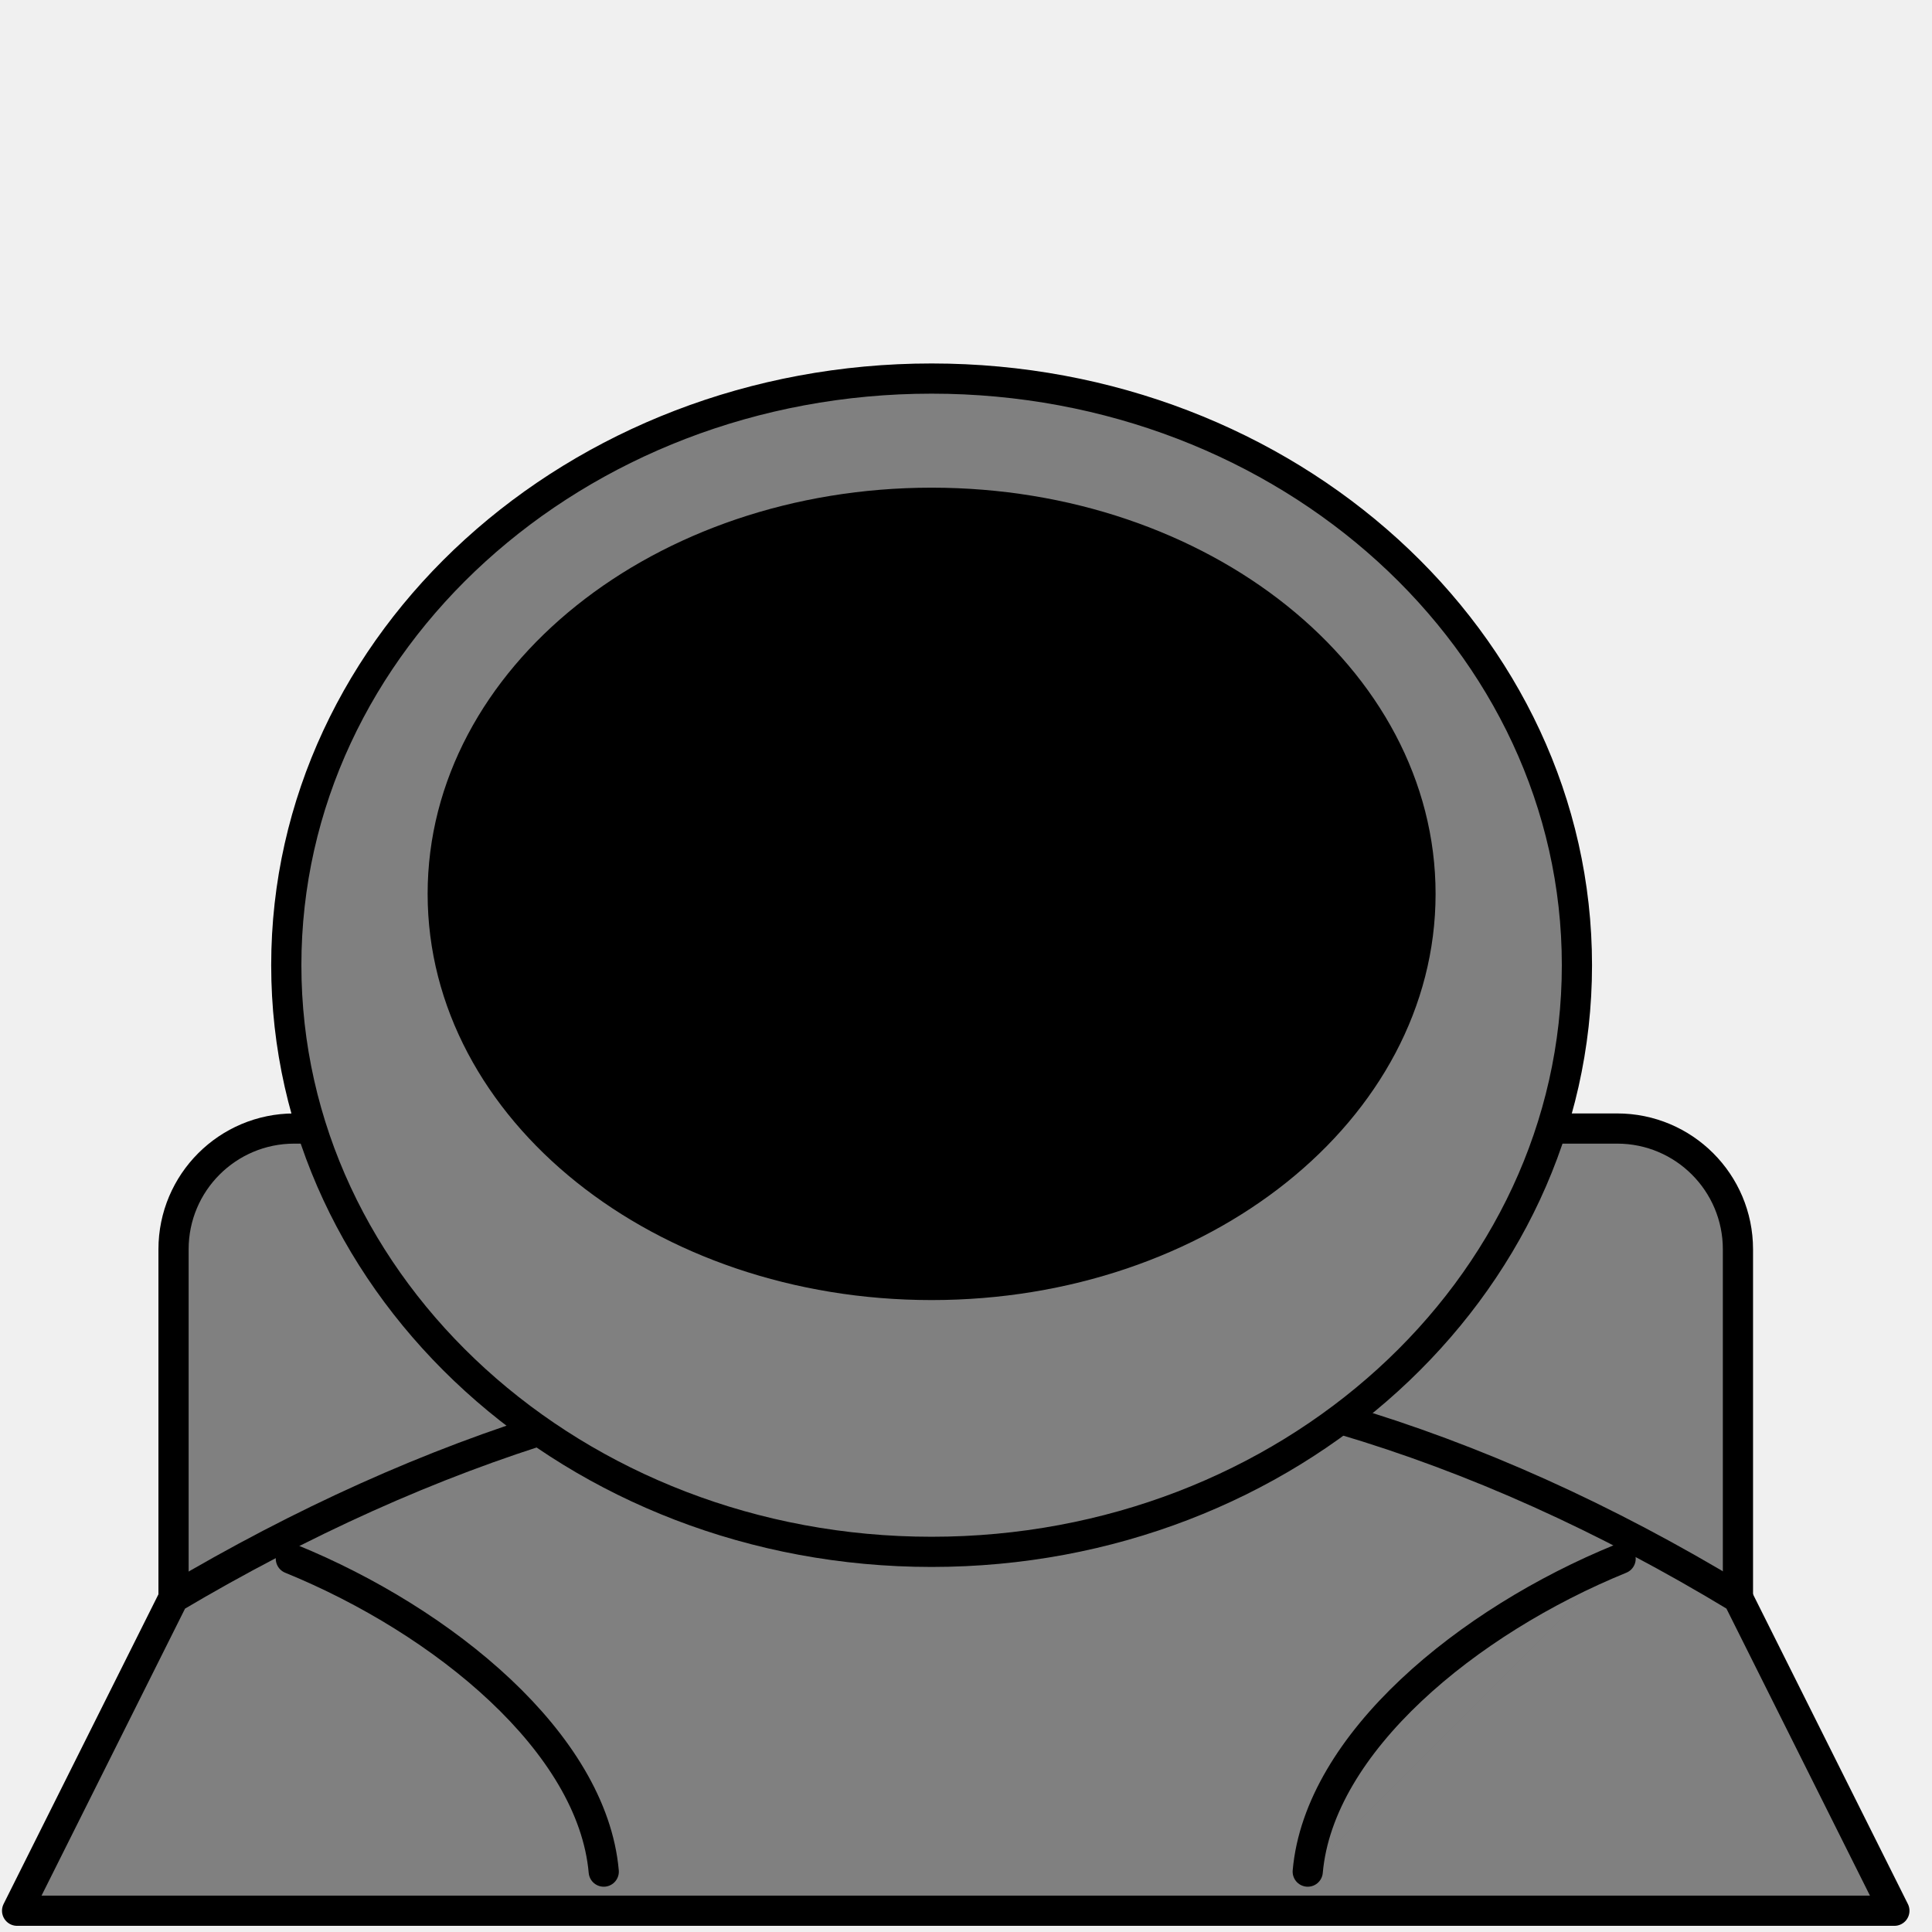
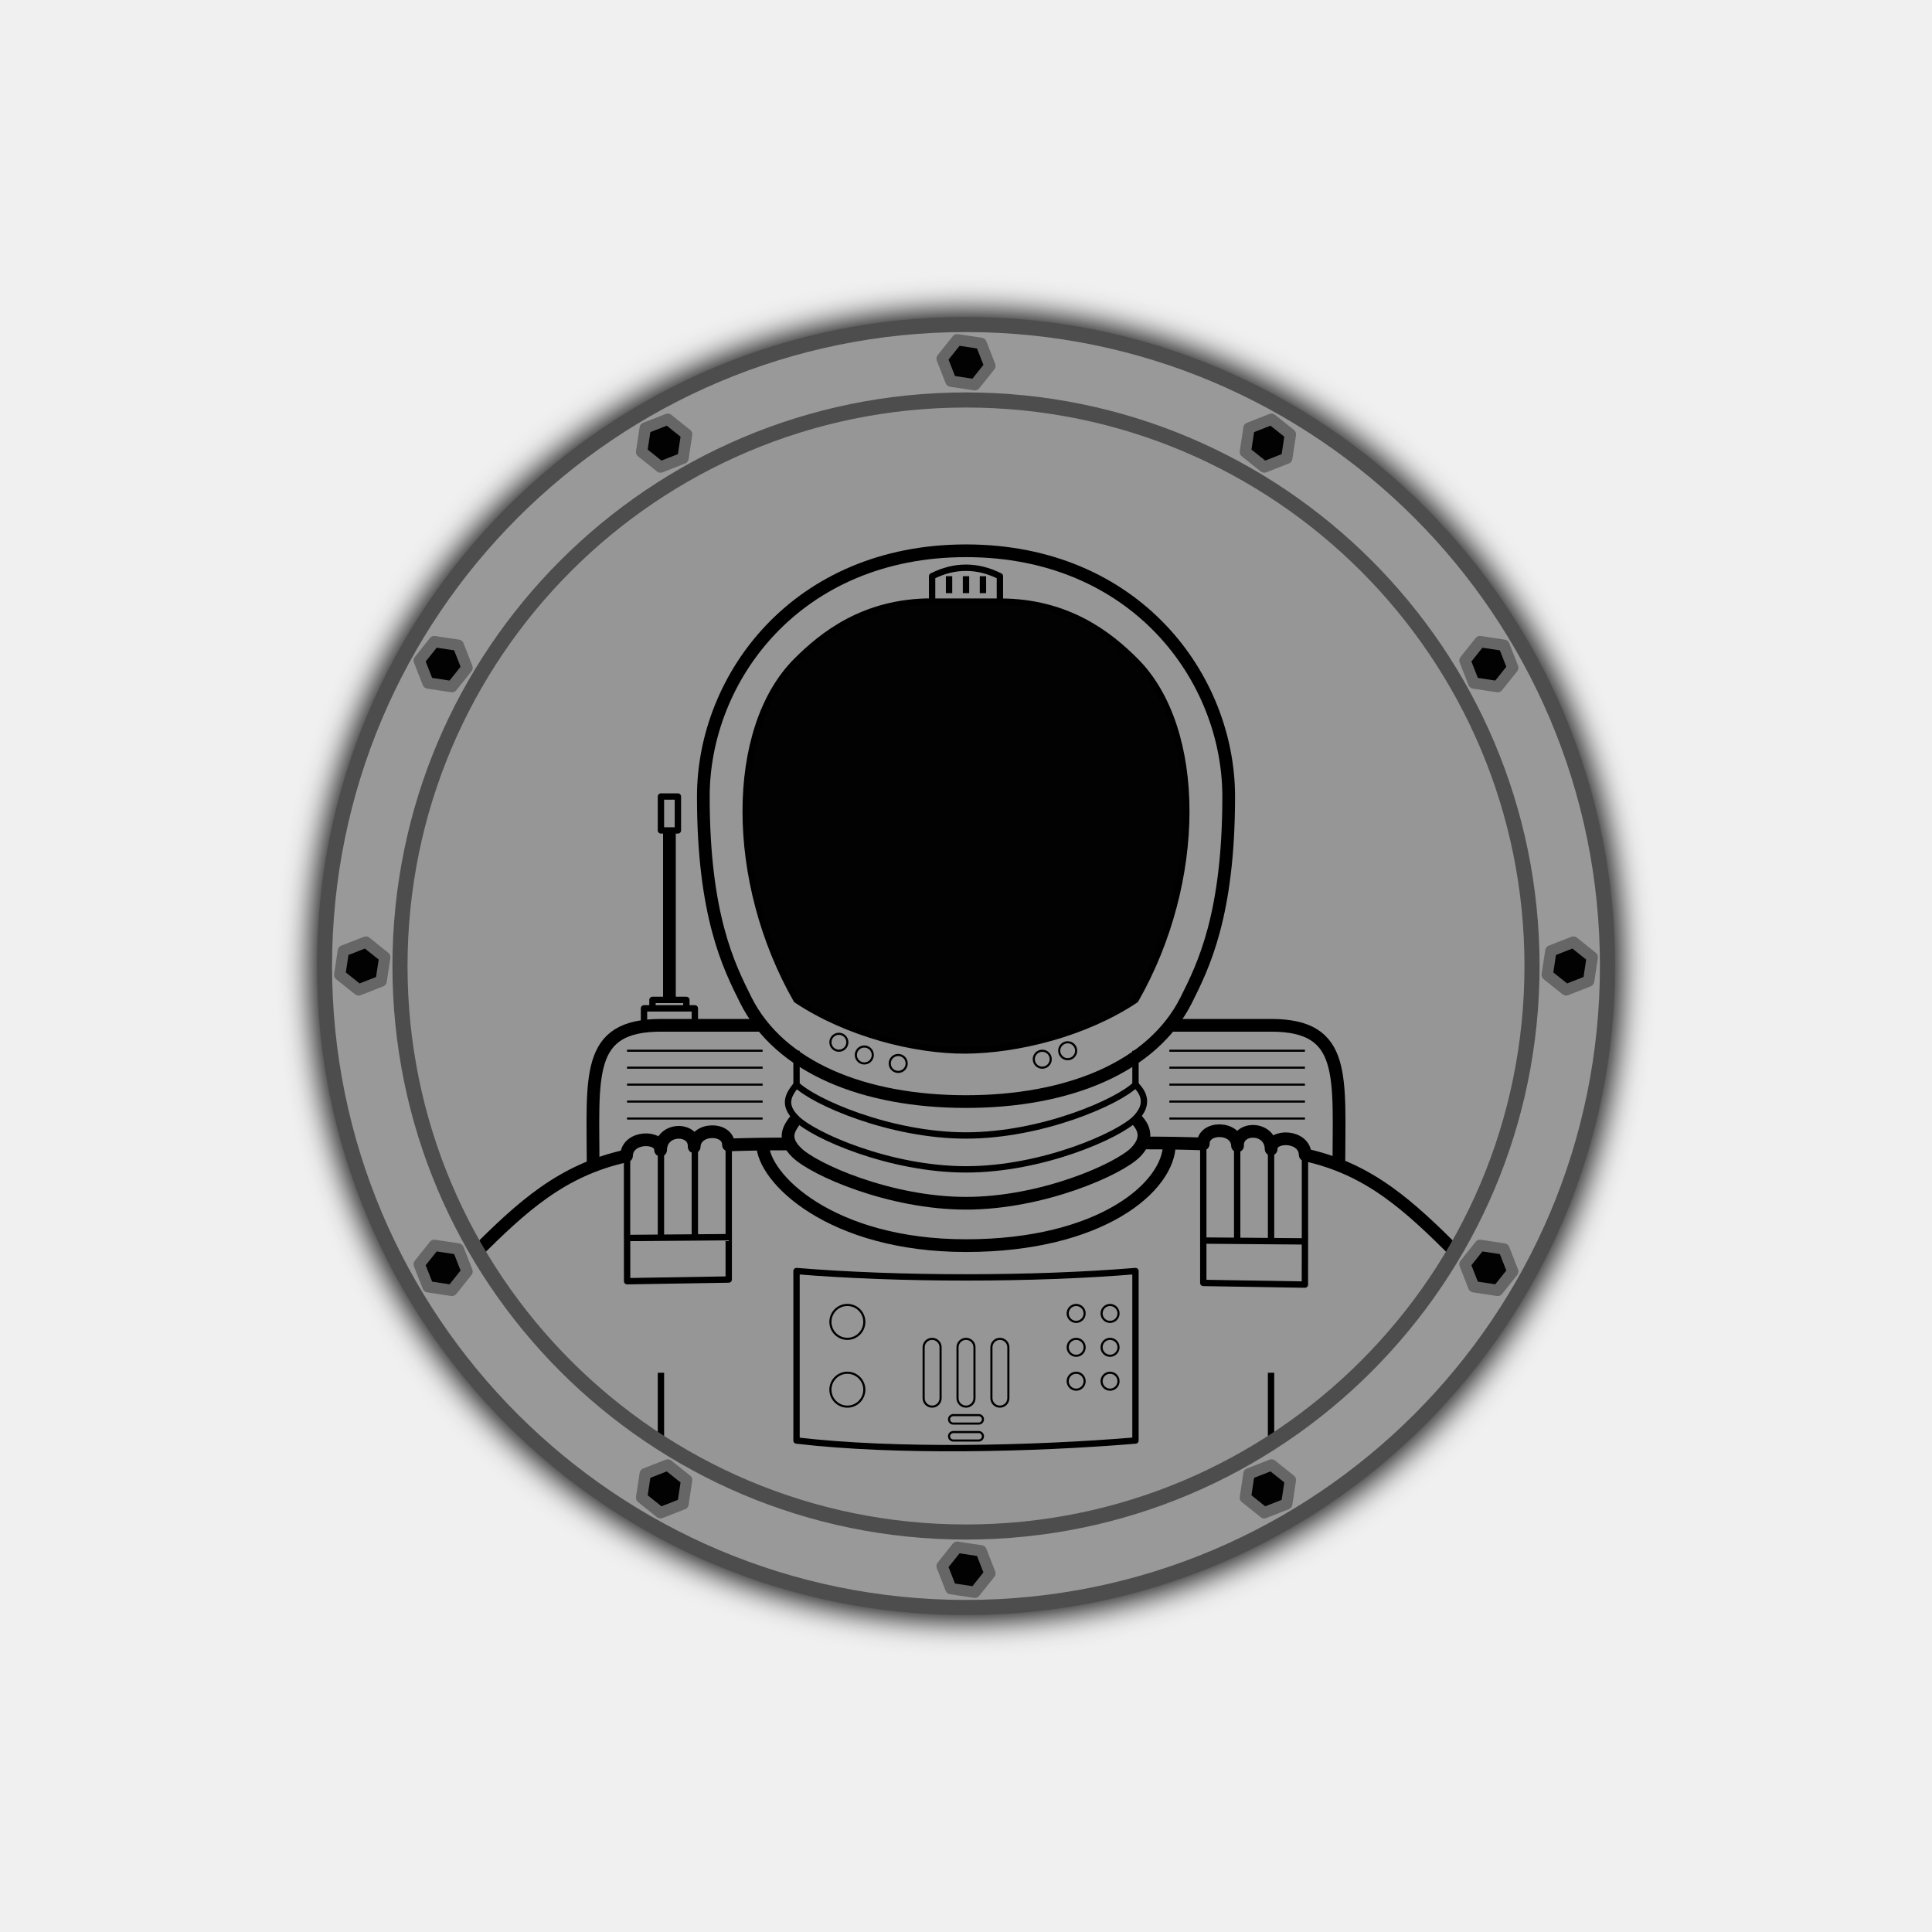
- <svg xmlns="http://www.w3.org/2000/svg" width="512" height="512" viewBox="0 0 135.467 135.467" version="1.1" id="svg8">
+ <svg xmlns="http://www.w3.org/2000/svg" width="512" height="512" viewBox="0 0 135.467 135.467" version="1.1" id="svg5">
  <defs id="defs2">
-     <marker style="overflow:visible;" id="Arrow1Mend" refX="0.0" refY="0.0" orient="auto">
-       <path transform="scale(0.4) rotate(180) translate(10,0)" style="fill-rule:evenodd;stroke:#ffffff;stroke-width:1pt;stroke-opacity:1;fill:#ffffff;fill-opacity:1" d="M 0.0,0.0 L 5.0,-5.0 L -12.5,0.0 L 5.0,5.0 L 0.0,0.0 z " id="path868" />
-     </marker>
-     <marker style="overflow:visible;" id="marker1227" refX="0.0" refY="0.0" orient="auto">
-       <path transform="scale(0.8) rotate(180) translate(12.5,0)" style="fill-rule:evenodd;stroke:#ffffff;stroke-width:1pt;stroke-opacity:1;fill:#ffffff;fill-opacity:1" d="M 0.0,0.0 L 5.0,-5.0 L -12.5,0.0 L 5.0,5.0 L 0.0,0.0 z " id="path1225" />
-     </marker>
-     <marker style="overflow:visible;" id="Arrow1Lend" refX="0.0" refY="0.0" orient="auto">
-       <path transform="scale(0.8) rotate(180) translate(12.5,0)" style="fill-rule:evenodd;stroke:#ffffff;stroke-width:1pt;stroke-opacity:1;fill:#ffffff;fill-opacity:1" d="M 0.0,0.0 L 5.0,-5.0 L -12.5,0.0 L 5.0,5.0 L 0.0,0.0 z " id="path862" />
-     </marker>
+     <filter style="color-interpolation-filters:sRGB" id="filter3401" x="-0.032" y="-0.032" width="1.064" height="1.064">
+       <feGaussianBlur stdDeviation="1.054" id="feGaussianBlur3403" />
+     </filter>
  </defs>
-   <g id="layer2" style="display:none">
-     <rect style="fill:#f1511b;fill-opacity:1;stroke:#000000;stroke-width:2.117;stroke-linecap:round;stroke-linejoin:round;stroke-miterlimit:4;stroke-dasharray:none;stroke-opacity:1;stop-color:#000000" id="rect14474" width="131.233" height="131.233" x="2.117" y="2.117" ry="66.675" rx="66.612" />
+   <g id="layer4" style="display:inline">
+     <rect style="display:inline;mix-blend-mode:normal;fill:#000000;fill-opacity:0.982;stroke:#1a1a1a;stroke-width:0.794;stroke-linejoin:round;stroke-miterlimit:0;paint-order:markers fill stroke;filter:url(#filter3401);stop-color:#000000" id="rect91" width="91.017" height="91.017" x="22.225" y="22.225" ry="45.508" rx="45.508" />
+     <rect style="display:inline;fill:#999999;fill-opacity:0.982;stroke:none;stroke-width:0.794;stroke-linejoin:round;stroke-miterlimit:0;paint-order:markers fill stroke;stop-color:#000000" id="rect91-3" width="84.667" height="84.667" x="25.4" y="25.4" ry="42.317" rx="42.333" />
  </g>
  <g id="layer1">
-     <rect style="fill:#808080;fill-opacity:1;stroke:#000000;stroke-width:2.117;stroke-linecap:round;stroke-linejoin:round;stroke-miterlimit:4;stroke-dasharray:none;stop-color:#000000" id="rect1489" width="109.692" height="52.104" x="12.168" y="79.13" rx="8.467" ry="8.467" />
-     <path style="fill:#808080;fill-opacity:1;stroke:#000000;stroke-width:2.117;stroke-linecap:round;stroke-linejoin:round;stroke-miterlimit:4;stroke-dasharray:none;stop-color:#000000" d="M 1.199,133.976 H 132.829 l -10.969,-21.938 c -37.144,-22.52 -73.678,-21.351 -109.692,0 L 1.199,133.976" id="path1180" />
-     <ellipse style="fill:#808080;fill-opacity:1;stroke:#000000;stroke-width:2.117;stroke-linecap:round;stroke-linejoin:round;stroke-miterlimit:4;stroke-dasharray:none;stop-color:#000000" id="path1065" cx="65.322" cy="67.678" rx="45.248" ry="41.134" />
-     <ellipse style="fill:#000000;fill-opacity:0.999;stroke:#000000;stroke-width:2.117;stroke-linecap:round;stroke-linejoin:round;stroke-miterlimit:4;stroke-dasharray:none;stop-color:#000000" id="path1041" ry="27.423" rx="34.279" cy="62.676" cx="65.322" />
-     <path style="fill:#808080;fill-opacity:1;stroke:#000000;stroke-width:2.117;stroke-linecap:round;stroke-linejoin:round;stroke-miterlimit:4;stroke-dasharray:none;stop-color:#000000" d="m 20.395,109.295 c 10.72,4.372 21.14,12.914 21.938,21.938" id="path1622" />
-     <path style="fill:#808080;fill-opacity:1;stroke:#000000;stroke-width:2.117;stroke-linecap:round;stroke-linejoin:round;stroke-miterlimit:4;stroke-dasharray:none;stop-color:#000000" d="m 113.633,109.295 c -10.72,4.372 -21.14,12.914 -21.938,21.938" id="path1622-3" />
+     <g id="g1-6" transform="matrix(0.5614062,0,0,0.5614062,29.70742,32.08402)">
+       <path style="fill:none;fill-opacity:0.982;stroke:#000000;stroke-width:1.587;stroke-linejoin:round;stroke-miterlimit:0;stroke-dasharray:none;paint-order:markers fill stroke;stop-color:#000000" d="m 40.217,67.733 c 4.233,8.467 14.817,12.7 27.517,12.7 12.7,10e-7 23.283,-4.233 27.517,-12.7 2.117,-4.233 5.292,-10.583 5.292,-25.4 0,-14.817 -11.642,-30.692 -32.808,-30.692 -21.167,0 -32.808,15.875 -32.808,30.692 0,14.817 3.175,21.167 5.292,25.4 z" id="path441" />
+       <path style="fill:#000000;fill-opacity:0.982;stroke:#000000;stroke-width:0.794;stroke-linejoin:round;stroke-miterlimit:0;stroke-dasharray:none;paint-order:markers fill stroke;stop-color:#000000" d="m 63.41,17.98 c -8.377,0.012 -13.557,4.134 -16.843,7.42 -8.467,8.467 -8.467,27.517 0,42.333 6.35,4.233 14.817,6.35 21.074,6.317 6.442,-0.034 14.909,-2.084 21.259,-6.317 8.467,-14.817 8.467,-33.867 0,-42.333 -3.268,-3.268 -8.467,-7.408 -16.933,-7.408" id="path4942" />
+       <path style="fill:none;fill-opacity:0.982;stroke:#000000;stroke-width:0.794;stroke-linejoin:round;stroke-miterlimit:0;stroke-dasharray:none;paint-order:markers fill stroke;stop-color:#000000" d="m 46.567,74.083 v 4.233 c 2.117,2.117 11.642,6.35 21.167,6.35 9.525,-10e-7 19.05,-4.233 21.167,-6.35 l 10e-7,-4.233" id="path6945" />
+       <path style="fill:none;fill-opacity:0.982;stroke:#000000;stroke-width:0.794;stroke-linejoin:round;stroke-miterlimit:0;stroke-dasharray:none;paint-order:markers fill stroke;stop-color:#000000" d="m 46.567,78.317 c -0.977,1.218 -1.793,2.467 0,4.233 2.117,2.117 11.642,6.35 21.167,6.35 9.525,-10e-7 19.05,-4.233 21.167,-6.35 1.339,-1.371 1.482,-2.778 10e-7,-4.233" id="path6945-3" />
+       <path style="fill:none;fill-opacity:0.982;stroke:#000000;stroke-width:1.587;stroke-linejoin:round;stroke-miterlimit:0;stroke-dasharray:none;paint-order:markers fill stroke;stop-color:#000000" d="m 46.567,82.55 c -0.977,1.218 -1.793,2.467 0,4.233 2.117,2.117 11.642,6.35 21.167,6.35 9.525,0 19.05,-4.233 21.167,-6.35 1.339,-1.371 1.482,-2.778 10e-7,-4.233" id="path6945-3-6" />
+       <path style="fill:none;fill-opacity:0.982;stroke:#000000;stroke-width:1.587;stroke-linejoin:round;stroke-miterlimit:0;stroke-dasharray:none;paint-order:markers fill stroke;stop-color:#000000" d="m 45.508,85.725 c -2.72,0 -5.189,0.04 -7.442,0.123 0.034,-2.24 -4.199,-2.24 -4.282,0.231 0.082,-2.471 -4.151,-2.471 -4.195,0.415 0.044,-1.828 -4.189,-1.828 -4.259,0.723 -8.063,1.763 -13.012,6.297 -18.98,12.265" id="path8832" />
+       <path style="fill:none;fill-opacity:0.982;stroke:#000000;stroke-width:1.587;stroke-linejoin:round;stroke-miterlimit:0;stroke-dasharray:none;paint-order:markers fill stroke;stop-color:#000000" d="m 89.924,85.602 c 2.72,0 5.189,0.04 7.442,0.123 -0.034,-2.24 4.199,-2.24 4.282,0.231 -0.082,-2.471 4.151,-2.471 4.195,0.415 -0.044,-1.828 4.189,-1.828 4.259,0.723 8.063,1.763 13.046,6.42 19.014,12.389" id="path8832-5" />
+       <path style="fill:none;fill-opacity:0.982;stroke:#000000;stroke-width:0.794;stroke-linejoin:round;stroke-miterlimit:0;stroke-dasharray:none;paint-order:markers fill stroke;stop-color:#000000" d="M 25.4,86.783 V 97.367" id="path10849" />
+       <path style="fill:none;fill-opacity:0.982;stroke:#000000;stroke-width:0.794;stroke-linejoin:round;stroke-miterlimit:0;stroke-dasharray:none;paint-order:markers fill stroke;stop-color:#000000" d="M 29.633,85.725 V 97.367" id="path10851" />
+       <path style="fill:none;fill-opacity:0.982;stroke:#000000;stroke-width:0.794;stroke-linejoin:round;stroke-miterlimit:0;stroke-dasharray:none;paint-order:markers fill stroke;stop-color:#000000" d="M 33.867,85.725 V 97.367" id="path10853" />
+       <path style="fill:none;fill-opacity:0.982;stroke:#000000;stroke-width:0.794;stroke-linejoin:round;stroke-miterlimit:0;stroke-dasharray:none;paint-order:markers fill stroke;stop-color:#000000" d="m 38.1,85.725 -1e-6,11.642" id="path10855" />
+       <path style="fill:none;fill-opacity:0.982;stroke:#000000;stroke-width:0.794;stroke-linejoin:round;stroke-miterlimit:0;stroke-dasharray:none;paint-order:markers fill stroke;stop-color:#000000" d="m 38.1,97.367 v 5.292 l -12.692,0.21 -0.004,-5.397 z" id="path11508" />
+       <path style="fill:none;fill-opacity:0.982;stroke:#000000;stroke-width:0.794;stroke-linejoin:round;stroke-miterlimit:0;stroke-dasharray:none;paint-order:markers fill stroke;stop-color:#000000" d="M 110.069,87.207 V 97.791" id="path10849-3" />
+       <path style="fill:none;fill-opacity:0.982;stroke:#000000;stroke-width:0.794;stroke-linejoin:round;stroke-miterlimit:0;stroke-dasharray:none;paint-order:markers fill stroke;stop-color:#000000" d="m 105.835,86.149 v 11.642" id="path10851-5" />
+       <path style="fill:none;fill-opacity:0.982;stroke:#000000;stroke-width:0.794;stroke-linejoin:round;stroke-miterlimit:0;stroke-dasharray:none;paint-order:markers fill stroke;stop-color:#000000" d="M 101.602,86.149 V 97.791" id="path10853-6" />
+       <path style="fill:none;fill-opacity:0.982;stroke:#000000;stroke-width:0.794;stroke-linejoin:round;stroke-miterlimit:0;stroke-dasharray:none;paint-order:markers fill stroke;stop-color:#000000" d="M 97.369,86.149 V 97.791" id="path10855-2" />
+       <path style="fill:none;fill-opacity:0.982;stroke:#000000;stroke-width:0.794;stroke-linejoin:round;stroke-miterlimit:0;stroke-dasharray:none;paint-order:markers fill stroke;stop-color:#000000" d="m 97.369,97.791 v 5.292 l 12.692,0.21 0.004,-5.397 z" id="path11508-9" />
+       <path style="fill:none;fill-opacity:0.982;stroke:#000000;stroke-width:1.587;stroke-linejoin:round;stroke-miterlimit:0;stroke-dasharray:none;paint-order:markers fill stroke;stop-color:#000000" d="m 42.333,85.725 c 2e-6,4.233 8.467,12.7 25.4,12.7 16.933,0 25.4,-7.408 25.4,-12.7" id="path12184" />
+       <path style="fill:none;fill-opacity:0.982;stroke:#000000;stroke-width:0.794;stroke-linejoin:round;stroke-miterlimit:0;stroke-dasharray:none;paint-order:markers fill stroke;stop-color:#000000" d="m 88.9,101.6 v 21.167 c -12.7,1.058 -29.968,1.459 -42.333,0 V 101.6 c 12.7,1.058 29.633,1.058 42.333,0 z" id="path13610" />
+       <path style="fill:none;fill-opacity:0.982;stroke:#000000;stroke-width:0.794;stroke-linejoin:round;stroke-miterlimit:0;stroke-dasharray:none;paint-order:markers fill stroke;stop-color:#000000" d="m 63.5,14.817 v 3.175 c 2.863,-1e-6 5.683,-1e-6 8.467,0 v -3.175 c -2.813,-1.403 -5.635,-1.419 -8.467,0 z" id="path14341" />
+       <path style="fill:none;fill-opacity:0.982;stroke:#000000;stroke-width:0.794;stroke-linejoin:round;stroke-miterlimit:0;stroke-dasharray:none;paint-order:markers fill stroke;stop-color:#000000" d="m 65.617,14.817 v 2.117" id="path14504" />
+       <path style="fill:none;fill-opacity:0.982;stroke:#000000;stroke-width:0.794;stroke-linejoin:round;stroke-miterlimit:0;stroke-dasharray:none;paint-order:markers fill stroke;stop-color:#000000" d="m 67.733,14.817 v 2.117" id="path14506" />
+       <path style="fill:none;fill-opacity:0.982;stroke:#000000;stroke-width:0.794;stroke-linejoin:round;stroke-miterlimit:0;stroke-dasharray:none;paint-order:markers fill stroke;stop-color:#000000" d="m 69.85,14.817 v 2.117" id="path14508" />
+       <circle style="fill:none;fill-opacity:0.982;stroke:#000000;stroke-width:0.265;stroke-linejoin:round;stroke-miterlimit:0;stroke-dasharray:none;paint-order:markers fill stroke;stop-color:#000000" id="path15429" cx="77.258" cy="75.142" r="1.058" />
+       <circle style="fill:none;fill-opacity:0.982;stroke:#000000;stroke-width:0.265;stroke-linejoin:round;stroke-miterlimit:0;stroke-dasharray:none;paint-order:markers fill stroke;stop-color:#000000" id="path15431" cx="80.433" cy="74.083" r="1.058" />
+       <circle style="fill:none;fill-opacity:0.982;stroke:#000000;stroke-width:0.265;stroke-linejoin:round;stroke-miterlimit:0;stroke-dasharray:none;paint-order:markers fill stroke;stop-color:#000000" id="path15433" cx="59.267" cy="75.671" r="1.058" />
+       <circle style="fill:none;fill-opacity:0.982;stroke:#000000;stroke-width:0.265;stroke-linejoin:round;stroke-miterlimit:0;stroke-dasharray:none;paint-order:markers fill stroke;stop-color:#000000" id="path15435" cx="51.858" cy="73.025" r="1.058" />
+       <circle style="fill:none;fill-opacity:0.982;stroke:#000000;stroke-width:0.265;stroke-linejoin:round;stroke-miterlimit:0;stroke-dasharray:none;paint-order:markers fill stroke;stop-color:#000000" id="path15437" cx="55.033" cy="74.613" r="1.058" />
+       <rect style="fill:none;fill-opacity:0.982;stroke:#000000;stroke-width:0.265;stroke-linejoin:round;stroke-miterlimit:0;stroke-dasharray:none;paint-order:markers fill stroke;stop-color:#000000" id="rect16434" width="2.117" height="8.467" x="66.675" y="110.067" ry="1.058" />
+       <rect style="fill:none;fill-opacity:0.982;stroke:#000000;stroke-width:0.265;stroke-linejoin:round;stroke-miterlimit:0;stroke-dasharray:none;paint-order:markers fill stroke;stop-color:#000000" id="rect16434-1" width="2.117" height="8.467" x="62.442" y="110.067" ry="1.058" />
+       <rect style="fill:none;fill-opacity:0.982;stroke:#000000;stroke-width:0.265;stroke-linejoin:round;stroke-miterlimit:0;stroke-dasharray:none;paint-order:markers fill stroke;stop-color:#000000" id="rect16434-2" width="2.117" height="8.467" x="70.908" y="110.067" ry="1.058" />
+       <circle style="fill:none;fill-opacity:0.982;stroke:#000000;stroke-width:0.265;stroke-linejoin:round;stroke-miterlimit:0;stroke-dasharray:none;paint-order:markers fill stroke;stop-color:#000000" id="path16681" cx="52.917" cy="107.95" r="2.117" />
+       <circle style="fill:none;fill-opacity:0.982;stroke:#000000;stroke-width:0.265;stroke-linejoin:round;stroke-miterlimit:0;stroke-dasharray:none;paint-order:markers fill stroke;stop-color:#000000" id="path16683" cx="52.917" cy="116.417" r="2.117" />
+       <circle style="fill:none;fill-opacity:0.982;stroke:#000000;stroke-width:0.265;stroke-linejoin:round;stroke-miterlimit:0;stroke-dasharray:none;paint-order:markers fill stroke;stop-color:#000000" id="path16685" cx="81.492" cy="106.892" r="1.058" />
+       <circle style="fill:none;fill-opacity:0.982;stroke:#000000;stroke-width:0.265;stroke-linejoin:round;stroke-miterlimit:0;stroke-dasharray:none;paint-order:markers fill stroke;stop-color:#000000" id="path16687" cx="85.725" cy="106.892" r="1.058" />
+       <circle style="fill:none;fill-opacity:0.982;stroke:#000000;stroke-width:0.265;stroke-linejoin:round;stroke-miterlimit:0;stroke-dasharray:none;paint-order:markers fill stroke;stop-color:#000000" id="path16689" cx="81.492" cy="111.125" r="1.058" />
+       <circle style="fill:none;fill-opacity:0.982;stroke:#000000;stroke-width:0.265;stroke-linejoin:round;stroke-miterlimit:0;stroke-dasharray:none;paint-order:markers fill stroke;stop-color:#000000" id="path16691" cx="85.725" cy="111.125" r="1.058" />
+       <circle style="fill:none;fill-opacity:0.982;stroke:#000000;stroke-width:0.265;stroke-linejoin:round;stroke-miterlimit:0;stroke-dasharray:none;paint-order:markers fill stroke;stop-color:#000000" id="path16693" cx="81.492" cy="115.358" r="1.058" />
+       <circle style="fill:none;fill-opacity:0.982;stroke:#000000;stroke-width:0.265;stroke-linejoin:round;stroke-miterlimit:0;stroke-dasharray:none;paint-order:markers fill stroke;stop-color:#000000" id="path16695" cx="85.725" cy="115.358" r="1.058" />
+       <rect style="fill:none;fill-opacity:0.982;stroke:#000000;stroke-width:0.265;stroke-linejoin:round;stroke-miterlimit:0;stroke-dasharray:none;paint-order:markers fill stroke;stop-color:#000000" id="rect16721" width="4.233" height="1.058" x="65.617" y="119.592" ry="0.529" />
+       <rect style="fill:none;fill-opacity:0.982;stroke:#000000;stroke-width:0.265;stroke-linejoin:round;stroke-miterlimit:0;stroke-dasharray:none;paint-order:markers fill stroke;stop-color:#000000" id="rect16723" width="4.233" height="1.058" x="65.617" y="121.708" ry="0.529" />
+       <path style="fill:none;fill-opacity:0.982;stroke:#000000;stroke-width:1.587;stroke-linejoin:round;stroke-miterlimit:0;stroke-dasharray:none;paint-order:markers fill stroke;stop-color:#000000" d="m 21.167,88.9 c 0,-11.642 -1.058,-17.992 8.467,-17.992 h 12.7" id="path16758" />
+       <path style="fill:none;fill-opacity:0.982;stroke:#000000;stroke-width:1.587;stroke-linejoin:round;stroke-miterlimit:0;stroke-dasharray:none;paint-order:markers fill stroke;stop-color:#000000" d="m 114.3,88.9 c 0,-11.642 1.058,-17.992 -8.467,-17.992 h -12.7" id="path16758-0" />
+       <path style="fill:none;fill-opacity:0.982;stroke:#000000;stroke-width:0.794;stroke-linejoin:round;stroke-miterlimit:0;stroke-dasharray:none;paint-order:markers fill stroke;stop-color:#000000" d="m 27.517,70.908 v -2.117 h 6.35 v 2.117" id="path17677" />
+       <path style="fill:none;fill-opacity:0.982;stroke:#000000;stroke-width:0.794;stroke-linejoin:round;stroke-miterlimit:0;stroke-dasharray:none;paint-order:markers fill stroke;stop-color:#000000" d="m 28.575,68.792 v -1.058 h 4.233 v 1.058" id="path17712" />
+       <path style="fill:none;fill-opacity:0.982;stroke:#000000;stroke-width:1.587;stroke-linejoin:round;stroke-miterlimit:0;stroke-dasharray:none;paint-order:markers fill stroke;stop-color:#000000" d="m 30.692,67.733 -1e-6,-21.167" id="path17714" />
+       <path style="fill:none;fill-opacity:0.982;stroke:#000000;stroke-width:0.794;stroke-linejoin:round;stroke-miterlimit:0;stroke-dasharray:none;paint-order:markers fill stroke;stop-color:#000000" d="m 29.633,42.333 v 4.233 h 2.117 v -4.233 z" id="path17924" />
+       <path style="fill:none;fill-opacity:0.982;stroke:#000000;stroke-width:0.265;stroke-linejoin:round;stroke-miterlimit:0;stroke-dasharray:none;paint-order:markers fill stroke;stop-color:#000000" d="M 25.4,76.2 H 42.333" id="path18094" />
+       <path style="fill:none;fill-opacity:0.982;stroke:#000000;stroke-width:0.265;stroke-linejoin:round;stroke-miterlimit:0;stroke-dasharray:none;paint-order:markers fill stroke;stop-color:#000000" d="M 25.4,80.433 H 42.333" id="path18096" />
+       <path style="fill:none;fill-opacity:0.982;stroke:#000000;stroke-width:0.265;stroke-linejoin:round;stroke-miterlimit:0;stroke-dasharray:none;paint-order:markers fill stroke;stop-color:#000000" d="M 25.4,78.317 H 42.333" id="path18098" />
+       <path style="fill:none;fill-opacity:0.982;stroke:#000000;stroke-width:0.265;stroke-linejoin:round;stroke-miterlimit:0;stroke-dasharray:none;paint-order:markers fill stroke;stop-color:#000000" d="M 25.4,82.55 H 42.333" id="path18100" />
+       <path style="fill:none;fill-opacity:0.982;stroke:#000000;stroke-width:0.265;stroke-linejoin:round;stroke-miterlimit:0;stroke-dasharray:none;paint-order:markers fill stroke;stop-color:#000000" d="M 25.4,74.083 H 42.333" id="path18102" />
+       <path style="fill:none;fill-opacity:0.982;stroke:#000000;stroke-width:0.265;stroke-linejoin:round;stroke-miterlimit:0;stroke-dasharray:none;paint-order:markers fill stroke;stop-color:#000000" d="m 93.133,76.2 h 16.933" id="path18094-9" />
+       <path style="fill:none;fill-opacity:0.982;stroke:#000000;stroke-width:0.265;stroke-linejoin:round;stroke-miterlimit:0;stroke-dasharray:none;paint-order:markers fill stroke;stop-color:#000000" d="m 93.133,80.433 h 16.933" id="path18096-3" />
+       <path style="fill:none;fill-opacity:0.982;stroke:#000000;stroke-width:0.265;stroke-linejoin:round;stroke-miterlimit:0;stroke-dasharray:none;paint-order:markers fill stroke;stop-color:#000000" d="m 93.133,78.317 h 16.933" id="path18098-6" />
+       <path style="fill:none;fill-opacity:0.982;stroke:#000000;stroke-width:0.265;stroke-linejoin:round;stroke-miterlimit:0;stroke-dasharray:none;paint-order:markers fill stroke;stop-color:#000000" d="m 93.133,82.55 h 16.933" id="path18100-0" />
+       <path style="fill:none;fill-opacity:0.982;stroke:#000000;stroke-width:0.265;stroke-linejoin:round;stroke-miterlimit:0;stroke-dasharray:none;paint-order:markers fill stroke;stop-color:#000000" d="m 93.133,74.083 h 16.933" id="path18102-6" />
+       <path style="fill:none;fill-opacity:0.982;stroke:#000000;stroke-width:0.794;stroke-linejoin:round;stroke-miterlimit:0;stroke-dasharray:none;paint-order:markers fill stroke;stop-color:#000000" d="m 29.633,114.3 1e-6,16.933" id="path13748" />
+       <path style="fill:none;fill-opacity:0.982;stroke:#000000;stroke-width:0.794;stroke-linejoin:round;stroke-miterlimit:0;stroke-dasharray:none;paint-order:markers fill stroke;stop-color:#000000" d="m 105.833,114.3 v 16.933" id="path13750" />
+     </g>
+   </g>
+   <g id="layer2">
+     <rect style="fill:none;fill-opacity:0.982;stroke:#4d4d4d;stroke-width:6.35;stroke-linejoin:round;stroke-miterlimit:0;stroke-dasharray:none;paint-order:markers fill stroke;stop-color:#000000" id="rect1282" width="84.667" height="84.667" x="25.4" y="25.4" rx="42.333" ry="42.333" />
+     <rect style="fill:none;fill-opacity:0.982;stroke:#999999;stroke-width:4.233;stroke-linejoin:round;stroke-miterlimit:0;stroke-dasharray:none;paint-order:markers fill stroke;stop-color:#000000" id="rect1594" width="84.667" height="84.667" x="25.4" y="25.4" rx="42.333" ry="42.333" />
+     <path style="fill:#000000;fill-opacity:0.982;stroke:#666666;stroke-width:4.187;stroke-linejoin:round;stroke-miterlimit:0;stroke-dasharray:none;paint-order:markers fill stroke;stop-color:#000000" id="path1782" d="m 448,200 -8.928,-0.536 -4,-8 4.928,-7.464 8.928,0.536 4,8 z" transform="matrix(-0.01713397,0.1887998,-0.1887998,-0.01713397,153.9237,-12.80405)" />
+     <path style="fill:#000000;fill-opacity:0.982;stroke:#666666;stroke-width:4.187;stroke-linejoin:round;stroke-miterlimit:0;stroke-dasharray:none;paint-order:markers fill stroke;stop-color:#000000" id="path1782-9" transform="matrix(-0.1092383,0.1549384,-0.1549384,-0.1092383,182.6451,41.0811)" d="m 448,200 -8.928,-0.536 -4,-8 4.928,-7.464 8.928,0.536 4,8 z" />
+     <path style="fill:#000000;fill-opacity:0.982;stroke:#666666;stroke-width:4.187;stroke-linejoin:round;stroke-miterlimit:0;stroke-dasharray:none;paint-order:markers fill stroke;stop-color:#000000" id="path1782-5-2" transform="matrix(-0.1720724,0.07956144,-0.07956144,-0.1720724,180.5759,102.1077)" d="m 448,200 -8.928,-0.536 -4,-8 4.928,-7.464 8.928,0.536 4,8 z" />
+     <path style="fill:#000000;fill-opacity:0.982;stroke:#666666;stroke-width:4.187;stroke-linejoin:round;stroke-miterlimit:0;stroke-dasharray:none;paint-order:markers fill stroke;stop-color:#000000" id="path1782-5-9" transform="matrix(-0.1887998,-0.01713397,0.01713397,-0.1887998,148.2707,153.9237)" d="m 448,200 -8.928,-0.536 -4,-8 4.928,-7.464 8.928,0.536 4,8 z" />
+     <path style="fill:#000000;fill-opacity:0.982;stroke:#666666;stroke-width:4.187;stroke-linejoin:round;stroke-miterlimit:0;stroke-dasharray:none;paint-order:markers fill stroke;stop-color:#000000" id="path1782-5-1" transform="matrix(-0.1549384,-0.1092383,0.1092383,-0.1549384,94.38556,182.6451)" d="m 448,200 -8.928,-0.536 -4,-8 4.928,-7.464 8.928,0.536 4,8 z" />
+     <path style="fill:#000000;fill-opacity:0.982;stroke:#666666;stroke-width:4.187;stroke-linejoin:round;stroke-miterlimit:0;stroke-dasharray:none;paint-order:markers fill stroke;stop-color:#000000" id="path1782-5-27" transform="matrix(-0.07956144,-0.1720724,0.1720724,-0.07956144,33.35897,180.5759)" d="m 448,200 -8.928,-0.536 -4,-8 4.928,-7.464 8.928,0.536 4,8 z" />
+     <path style="fill:#000000;fill-opacity:0.982;stroke:#666666;stroke-width:4.187;stroke-linejoin:round;stroke-miterlimit:0;stroke-dasharray:none;paint-order:markers fill stroke;stop-color:#000000" id="path1782-5-0" transform="matrix(0.01713397,-0.1887998,0.1887998,0.01713397,-18.45704,148.2707)" d="m 448,200 -8.928,-0.536 -4,-8 4.928,-7.464 8.928,0.536 4,8 z" />
+     <path style="fill:#000000;fill-opacity:0.982;stroke:#666666;stroke-width:4.187;stroke-linejoin:round;stroke-miterlimit:0;stroke-dasharray:none;paint-order:markers fill stroke;stop-color:#000000" id="path1782-5" transform="matrix(0.1092383,-0.1549384,0.1549384,0.1092383,-47.17841,94.38556)" d="m 448,200 -8.928,-0.536 -4,-8 4.928,-7.464 8.928,0.536 4,8 z" />
+     <path style="fill:#000000;fill-opacity:0.982;stroke:#666666;stroke-width:4.187;stroke-linejoin:round;stroke-miterlimit:0;stroke-dasharray:none;paint-order:markers fill stroke;stop-color:#000000" id="path1782-5-3" transform="matrix(0.1720724,-0.07956144,0.07956144,0.1720724,-45.10927,33.35897)" d="m 448,200 -8.928,-0.536 -4,-8 4.928,-7.464 8.928,0.536 4,8 z" />
+     <path style="fill:#000000;fill-opacity:0.982;stroke:#666666;stroke-width:4.187;stroke-linejoin:round;stroke-miterlimit:0;stroke-dasharray:none;paint-order:markers fill stroke;stop-color:#000000" id="path1782-5-5" transform="matrix(0.1887998,0.01713397,-0.01713397,0.1887998,-12.80405,-18.45704)" d="m 448,200 -8.928,-0.536 -4,-8 4.928,-7.464 8.928,0.536 4,8 z" />
+     <path style="fill:#000000;fill-opacity:0.982;stroke:#666666;stroke-width:4.187;stroke-linejoin:round;stroke-miterlimit:0;stroke-dasharray:none;paint-order:markers fill stroke;stop-color:#000000" id="path1782-5-6" transform="matrix(0.1549384,0.1092383,-0.1092383,0.1549384,41.0811,-47.17841)" d="m 448,200 -8.928,-0.536 -4,-8 4.928,-7.464 8.928,0.536 4,8 z" />
+     <path style="fill:#000000;fill-opacity:0.982;stroke:#666666;stroke-width:4.187;stroke-linejoin:round;stroke-miterlimit:0;stroke-dasharray:none;paint-order:markers fill stroke;stop-color:#000000" id="path1782-6" transform="matrix(0.07956144,0.1720724,-0.1720724,0.07956144,102.1077,-45.10927)" d="m 448,200 -8.928,-0.536 -4,-8 4.928,-7.464 8.928,0.536 4,8 z" />
  </g>
</svg>
